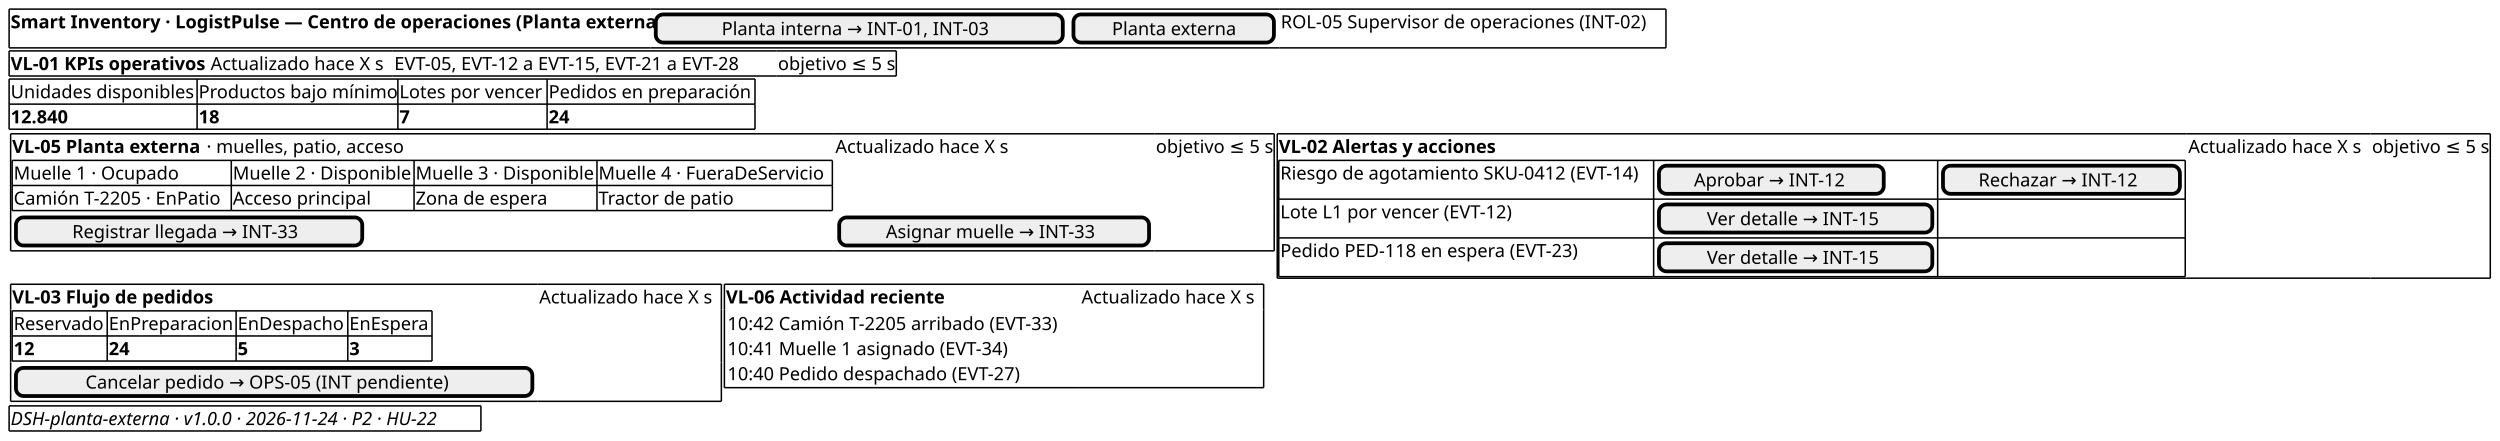
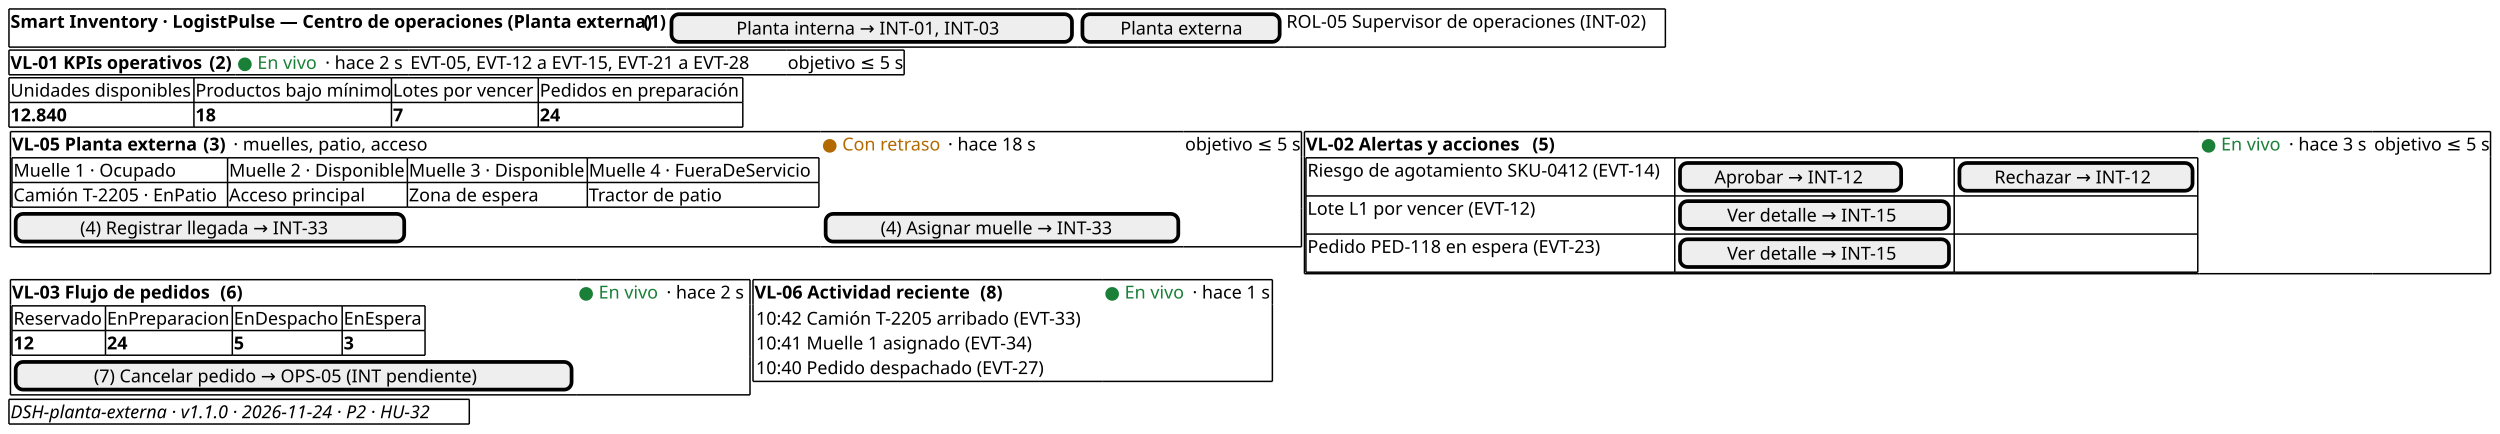
- <svg xmlns="http://www.w3.org/2000/svg" contentStyleType="text/css" height="290px" preserveAspectRatio="none" style="width:1646px;height:290px;background:#FFFFFF;" version="1.1" viewBox="0 0 1646 290" width="1646px" zoomAndPan="magnify">
+ <svg xmlns="http://www.w3.org/2000/svg" contentStyleType="text/css" height="290px" preserveAspectRatio="none" style="width:1673px;height:290px;background:#FFFFFF;" version="1.1" viewBox="0 0 1673 290" width="1673px" zoomAndPan="magnify">
  <defs />
  <g>
    <text fill="#000000" font-family="sans-serif" font-size="12" font-weight="bold" lengthAdjust="spacing" textLength="420.258" x="7" y="18.625">Smart Inventory · LogistPulse — Centro de operaciones (Planta externa)</text>
-     <rect fill="#EEEEEE" height="18.52" rx="5" ry="5" style="stroke:#000000;stroke-width:2.5;" width="268" x="431.758" y="9.5" />
-     <text fill="#000000" font-family="sans-serif" font-size="12" lengthAdjust="spacing" textLength="181.225" x="475.146" y="23.125">Planta interna → INT-01, INT-03</text>
-     <rect fill="#EEEEEE" height="18.52" rx="5" ry="5" style="stroke:#000000;stroke-width:2.5;" width="132" x="706.758" y="9.5" />
-     <text fill="#000000" font-family="sans-serif" font-size="12" lengthAdjust="spacing" textLength="81.252" x="732.132" y="23.125">Planta externa</text>
-     <text fill="#000000" font-family="sans-serif" font-size="12" lengthAdjust="spacing" textLength="252.609" x="843.258" y="18.625">ROL-05 Supervisor de operaciones (INT-02)</text>
-     <line style="stroke:#000000;stroke-width:1.0;" x1="6" x2="428.258" y1="6" y2="6" />
-     <line style="stroke:#000000;stroke-width:1.0;" x1="428.258" x2="703.258" y1="31.52" y2="31.52" />
-     <line style="stroke:#000000;stroke-width:1.0;" x1="428.258" x2="703.258" y1="6" y2="6" />
-     <line style="stroke:#000000;stroke-width:1.0;" x1="703.258" x2="842.258" y1="31.52" y2="31.52" />
-     <line style="stroke:#000000;stroke-width:1.0;" x1="703.258" x2="842.258" y1="6" y2="6" />
-     <line style="stroke:#000000;stroke-width:1.0;" x1="842.258" x2="1096.867" y1="31.52" y2="31.52" />
-     <line style="stroke:#000000;stroke-width:1.0;" x1="842.258" x2="1096.867" y1="6" y2="6" />
-     <line style="stroke:#000000;stroke-width:1.0;" x1="6" x2="428.258" y1="31.52" y2="31.52" />
+     <text fill="#000000" font-family="sans-serif" font-size="12" lengthAdjust="spacing" textLength="3.375" x="427.258" y="18.625"> </text>
+     <text fill="#000000" font-family="sans-serif" font-size="12" font-weight="bold" lengthAdjust="spacing" textLength="14.221" x="430.633" y="18.625">(1)</text>
+     <rect fill="#EEEEEE" height="18.52" rx="5" ry="5" style="stroke:#000000;stroke-width:2.5;" width="268" x="449.353" y="9.5" />
+     <text fill="#000000" font-family="sans-serif" font-size="12" lengthAdjust="spacing" textLength="181.225" x="492.741" y="23.125">Planta interna → INT-01, INT-03</text>
+     <rect fill="#EEEEEE" height="18.52" rx="5" ry="5" style="stroke:#000000;stroke-width:2.5;" width="132" x="724.354" y="9.5" />
+     <text fill="#000000" font-family="sans-serif" font-size="12" lengthAdjust="spacing" textLength="81.252" x="749.727" y="23.125">Planta externa</text>
+     <text fill="#000000" font-family="sans-serif" font-size="12" lengthAdjust="spacing" textLength="252.609" x="860.854" y="18.625">ROL-05 Supervisor de operaciones (INT-02)</text>
+     <line style="stroke:#000000;stroke-width:1.0;" x1="6" x2="445.853" y1="6" y2="6" />
+     <line style="stroke:#000000;stroke-width:1.0;" x1="445.853" x2="720.854" y1="31.52" y2="31.52" />
+     <line style="stroke:#000000;stroke-width:1.0;" x1="445.853" x2="720.854" y1="6" y2="6" />
+     <line style="stroke:#000000;stroke-width:1.0;" x1="720.854" x2="859.854" y1="31.52" y2="31.52" />
+     <line style="stroke:#000000;stroke-width:1.0;" x1="720.854" x2="859.854" y1="6" y2="6" />
+     <line style="stroke:#000000;stroke-width:1.0;" x1="859.854" x2="1114.463" y1="31.52" y2="31.52" />
+     <line style="stroke:#000000;stroke-width:1.0;" x1="859.854" x2="1114.463" y1="6" y2="6" />
+     <line style="stroke:#000000;stroke-width:1.0;" x1="6" x2="445.853" y1="31.52" y2="31.52" />
    <line style="stroke:#000000;stroke-width:1.0;" x1="6" x2="6" y1="6" y2="31.52" />
-     <line style="stroke:#000000;stroke-width:1.0;" x1="1096.867" x2="1096.867" y1="6" y2="31.52" />
+     <line style="stroke:#000000;stroke-width:1.0;" x1="1114.463" x2="1114.463" y1="6" y2="31.52" />
    <text fill="#000000" font-family="sans-serif" font-size="12" font-weight="bold" lengthAdjust="spacing" textLength="129.65" x="7" y="46.145">VL-01 KPIs operativos</text>
-     <text fill="#000000" font-family="sans-serif" font-size="12" lengthAdjust="spacing" textLength="118.945" x="138.65" y="46.145">Actualizado hace X s</text>
-     <text fill="#000000" font-family="sans-serif" font-size="12" lengthAdjust="spacing" textLength="250.611" x="259.596" y="46.145">EVT-05, EVT-12 a EVT-15, EVT-21 a EVT-28</text>
-     <text fill="#000000" font-family="sans-serif" font-size="12" lengthAdjust="spacing" textLength="76.91" x="512.207" y="46.145">objetivo ≤ 5 s</text>
-     <line style="stroke:#000000;stroke-width:1.0;" x1="6" x2="137.65" y1="33.52" y2="33.52" />
-     <line style="stroke:#000000;stroke-width:1.0;" x1="137.65" x2="258.596" y1="50.039" y2="50.039" />
-     <line style="stroke:#000000;stroke-width:1.0;" x1="137.65" x2="258.596" y1="33.52" y2="33.52" />
-     <line style="stroke:#000000;stroke-width:1.0;" x1="258.596" x2="511.207" y1="50.039" y2="50.039" />
-     <line style="stroke:#000000;stroke-width:1.0;" x1="258.596" x2="511.207" y1="33.52" y2="33.52" />
-     <line style="stroke:#000000;stroke-width:1.0;" x1="511.207" x2="590.117" y1="50.039" y2="50.039" />
-     <line style="stroke:#000000;stroke-width:1.0;" x1="511.207" x2="590.117" y1="33.52" y2="33.52" />
-     <line style="stroke:#000000;stroke-width:1.0;" x1="6" x2="137.65" y1="50.039" y2="50.039" />
+     <text fill="#000000" font-family="sans-serif" font-size="12" lengthAdjust="spacing" textLength="3.375" x="136.65" y="46.145"> </text>
+     <text fill="#000000" font-family="sans-serif" font-size="12" font-weight="bold" lengthAdjust="spacing" textLength="16.605" x="140.025" y="46.145">(2)</text>
+     <text fill="#1A7F37" font-family="sans-serif" font-size="12" lengthAdjust="spacing" textLength="55.611" x="158.631" y="46.145">● En vivo</text>
+     <text fill="#000000" font-family="sans-serif" font-size="12" lengthAdjust="spacing" textLength="54.92" x="217.617" y="46.145">· hace 2 s</text>
+     <text fill="#000000" font-family="sans-serif" font-size="12" lengthAdjust="spacing" textLength="250.611" x="274.537" y="46.145">EVT-05, EVT-12 a EVT-15, EVT-21 a EVT-28</text>
+     <text fill="#000000" font-family="sans-serif" font-size="12" lengthAdjust="spacing" textLength="76.91" x="527.148" y="46.145">objetivo ≤ 5 s</text>
+     <line style="stroke:#000000;stroke-width:1.0;" x1="6" x2="157.631" y1="33.52" y2="33.52" />
+     <line style="stroke:#000000;stroke-width:1.0;" x1="157.631" x2="273.537" y1="50.039" y2="50.039" />
+     <line style="stroke:#000000;stroke-width:1.0;" x1="157.631" x2="273.537" y1="33.52" y2="33.52" />
+     <line style="stroke:#000000;stroke-width:1.0;" x1="273.537" x2="526.148" y1="50.039" y2="50.039" />
+     <line style="stroke:#000000;stroke-width:1.0;" x1="273.537" x2="526.148" y1="33.52" y2="33.52" />
+     <line style="stroke:#000000;stroke-width:1.0;" x1="526.148" x2="605.059" y1="50.039" y2="50.039" />
+     <line style="stroke:#000000;stroke-width:1.0;" x1="526.148" x2="605.059" y1="33.52" y2="33.52" />
+     <line style="stroke:#000000;stroke-width:1.0;" x1="6" x2="157.631" y1="50.039" y2="50.039" />
    <line style="stroke:#000000;stroke-width:1.0;" x1="6" x2="6" y1="33.52" y2="50.039" />
-     <line style="stroke:#000000;stroke-width:1.0;" x1="590.117" x2="590.117" y1="33.52" y2="50.039" />
+     <line style="stroke:#000000;stroke-width:1.0;" x1="605.059" x2="605.059" y1="33.52" y2="50.039" />
    <text fill="#000000" font-family="sans-serif" font-size="12" lengthAdjust="spacing" textLength="121.775" x="7" y="64.664">Unidades disponibles</text>
    <text fill="#000000" font-family="sans-serif" font-size="12" lengthAdjust="spacing" textLength="130.19" x="130.775" y="64.664">Productos bajo mínimo</text>
    <text fill="#000000" font-family="sans-serif" font-size="12" lengthAdjust="spacing" textLength="96.246" x="262.965" y="64.664">Lotes por vencer</text>
    <text fill="#000000" font-family="sans-serif" font-size="12" lengthAdjust="spacing" textLength="134.877" x="361.211" y="64.664">Pedidos en preparación</text>
    <text fill="#000000" font-family="sans-serif" font-size="12" font-weight="bold" lengthAdjust="spacing" textLength="40.758" x="7" y="81.184">12.840</text>
    <text fill="#000000" font-family="sans-serif" font-size="12" font-weight="bold" lengthAdjust="spacing" textLength="12.984" x="130.775" y="81.184">18</text>
    <text fill="#000000" font-family="sans-serif" font-size="12" font-weight="bold" lengthAdjust="spacing" textLength="6.979" x="262.965" y="81.184">7</text>
    <text fill="#000000" font-family="sans-serif" font-size="12" font-weight="bold" lengthAdjust="spacing" textLength="15.674" x="361.211" y="81.184">24</text>
    <line style="stroke:#000000;stroke-width:1.0;" x1="6" x2="129.775" y1="52.039" y2="52.039" />
    <line style="stroke:#000000;stroke-width:1.0;" x1="261.965" x2="360.211" y1="85.078" y2="85.078" />
    <line style="stroke:#000000;stroke-width:1.0;" x1="129.775" x2="261.965" y1="68.559" y2="68.559" />
    <line style="stroke:#000000;stroke-width:1.0;" x1="129.775" x2="261.965" y1="52.039" y2="52.039" />
    <line style="stroke:#000000;stroke-width:1.0;" x1="360.211" x2="497.088" y1="85.078" y2="85.078" />
    <line style="stroke:#000000;stroke-width:1.0;" x1="261.965" x2="360.211" y1="68.559" y2="68.559" />
    <line style="stroke:#000000;stroke-width:1.0;" x1="261.965" x2="360.211" y1="52.039" y2="52.039" />
    <line style="stroke:#000000;stroke-width:1.0;" x1="360.211" x2="497.088" y1="68.559" y2="68.559" />
    <line style="stroke:#000000;stroke-width:1.0;" x1="360.211" x2="497.088" y1="52.039" y2="52.039" />
    <line style="stroke:#000000;stroke-width:1.0;" x1="6" x2="129.775" y1="85.078" y2="85.078" />
    <line style="stroke:#000000;stroke-width:1.0;" x1="129.775" x2="261.965" y1="85.078" y2="85.078" />
    <line style="stroke:#000000;stroke-width:1.0;" x1="6" x2="129.775" y1="68.559" y2="68.559" />
    <line style="stroke:#000000;stroke-width:1.0;" x1="6" x2="6" y1="52.039" y2="68.559" />
    <line style="stroke:#000000;stroke-width:1.0;" x1="129.775" x2="129.775" y1="68.559" y2="85.078" />
    <line style="stroke:#000000;stroke-width:1.0;" x1="129.775" x2="129.775" y1="52.039" y2="68.559" />
    <line style="stroke:#000000;stroke-width:1.0;" x1="261.965" x2="261.965" y1="68.559" y2="85.078" />
    <line style="stroke:#000000;stroke-width:1.0;" x1="261.965" x2="261.965" y1="52.039" y2="68.559" />
    <line style="stroke:#000000;stroke-width:1.0;" x1="360.211" x2="360.211" y1="68.559" y2="85.078" />
    <line style="stroke:#000000;stroke-width:1.0;" x1="497.088" x2="497.088" y1="68.559" y2="85.078" />
    <line style="stroke:#000000;stroke-width:1.0;" x1="360.211" x2="360.211" y1="52.039" y2="68.559" />
    <line style="stroke:#000000;stroke-width:1.0;" x1="497.088" x2="497.088" y1="52.039" y2="68.559" />
    <line style="stroke:#000000;stroke-width:1.0;" x1="6" x2="6" y1="68.559" y2="85.078" />
    <text fill="#000000" font-family="sans-serif" font-size="12" font-weight="bold" lengthAdjust="spacing" textLength="124.606" x="8" y="100.703">VL-05 Planta externa</text>
-     <text fill="#000000" font-family="sans-serif" font-size="12" lengthAdjust="spacing" textLength="133.33" x="135.981" y="100.703">· muelles, patio, acceso</text>
-     <text fill="#000000" font-family="sans-serif" font-size="12" lengthAdjust="spacing" textLength="118.945" x="550.025" y="100.703">Actualizado hace X s</text>
-     <text fill="#000000" font-family="sans-serif" font-size="12" lengthAdjust="spacing" textLength="76.91" x="761.025" y="100.703">objetivo ≤ 5 s</text>
+     <text fill="#000000" font-family="sans-serif" font-size="12" lengthAdjust="spacing" textLength="3.375" x="132.606" y="100.703"> </text>
+     <text fill="#000000" font-family="sans-serif" font-size="12" font-weight="bold" lengthAdjust="spacing" textLength="16.793" x="135.981" y="100.703">(3)</text>
+     <text fill="#000000" font-family="sans-serif" font-size="12" lengthAdjust="spacing" textLength="133.33" x="156.148" y="100.703">· muelles, patio, acceso</text>
+     <text fill="#B26A00" font-family="sans-serif" font-size="12" lengthAdjust="spacing" textLength="80.994" x="550.025" y="100.703">● Con retraso</text>
+     <text fill="#000000" font-family="sans-serif" font-size="12" lengthAdjust="spacing" textLength="59.906" x="634.394" y="100.703">· hace 18 s</text>
+     <text fill="#000000" font-family="sans-serif" font-size="12" lengthAdjust="spacing" textLength="76.91" x="793.025" y="100.703">objetivo ≤ 5 s</text>
    <text fill="#000000" font-family="sans-serif" font-size="12" lengthAdjust="spacing" textLength="107.959" x="9" y="118.223">Muelle 1 · Ocupado</text>
    <text fill="#000000" font-family="sans-serif" font-size="12" lengthAdjust="spacing" textLength="118.33" x="153.289" y="118.223">Muelle 2 · Disponible</text>
    <text fill="#000000" font-family="sans-serif" font-size="12" lengthAdjust="spacing" textLength="118.424" x="273.619" y="118.223">Muelle 3 · Disponible</text>
    <text fill="#000000" font-family="sans-serif" font-size="12" lengthAdjust="spacing" textLength="152.982" x="394.043" y="118.223">Muelle 4 · FueraDeServicio</text>
    <text fill="#000000" font-family="sans-serif" font-size="12" lengthAdjust="spacing" textLength="142.289" x="9" y="134.742">Camión T-2205 · EnPatio</text>
    <text fill="#000000" font-family="sans-serif" font-size="12" lengthAdjust="spacing" textLength="94.506" x="153.289" y="134.742">Acceso principal</text>
    <text fill="#000000" font-family="sans-serif" font-size="12" lengthAdjust="spacing" textLength="88.594" x="273.619" y="134.742">Zona de espera</text>
    <text fill="#000000" font-family="sans-serif" font-size="12" lengthAdjust="spacing" textLength="90.703" x="394.043" y="134.742">Tractor de patio</text>
    <line style="stroke:#000000;stroke-width:1.0;" x1="8" x2="152.289" y1="105.598" y2="105.598" />
    <line style="stroke:#000000;stroke-width:1.0;" x1="272.619" x2="393.043" y1="138.637" y2="138.637" />
    <line style="stroke:#000000;stroke-width:1.0;" x1="152.289" x2="272.619" y1="122.117" y2="122.117" />
    <line style="stroke:#000000;stroke-width:1.0;" x1="152.289" x2="272.619" y1="105.598" y2="105.598" />
    <line style="stroke:#000000;stroke-width:1.0;" x1="393.043" x2="548.025" y1="138.637" y2="138.637" />
    <line style="stroke:#000000;stroke-width:1.0;" x1="272.619" x2="393.043" y1="122.117" y2="122.117" />
    <line style="stroke:#000000;stroke-width:1.0;" x1="272.619" x2="393.043" y1="105.598" y2="105.598" />
    <line style="stroke:#000000;stroke-width:1.0;" x1="393.043" x2="548.025" y1="122.117" y2="122.117" />
    <line style="stroke:#000000;stroke-width:1.0;" x1="393.043" x2="548.025" y1="105.598" y2="105.598" />
    <line style="stroke:#000000;stroke-width:1.0;" x1="8" x2="152.289" y1="138.637" y2="138.637" />
    <line style="stroke:#000000;stroke-width:1.0;" x1="152.289" x2="272.619" y1="138.637" y2="138.637" />
    <line style="stroke:#000000;stroke-width:1.0;" x1="8" x2="152.289" y1="122.117" y2="122.117" />
    <line style="stroke:#000000;stroke-width:1.0;" x1="8" x2="8" y1="105.598" y2="122.117" />
    <line style="stroke:#000000;stroke-width:1.0;" x1="152.289" x2="152.289" y1="122.117" y2="138.637" />
    <line style="stroke:#000000;stroke-width:1.0;" x1="152.289" x2="152.289" y1="105.598" y2="122.117" />
    <line style="stroke:#000000;stroke-width:1.0;" x1="272.619" x2="272.619" y1="122.117" y2="138.637" />
    <line style="stroke:#000000;stroke-width:1.0;" x1="272.619" x2="272.619" y1="105.598" y2="122.117" />
    <line style="stroke:#000000;stroke-width:1.0;" x1="393.043" x2="393.043" y1="122.117" y2="138.637" />
    <line style="stroke:#000000;stroke-width:1.0;" x1="548.025" x2="548.025" y1="122.117" y2="138.637" />
    <line style="stroke:#000000;stroke-width:1.0;" x1="393.043" x2="393.043" y1="105.598" y2="122.117" />
    <line style="stroke:#000000;stroke-width:1.0;" x1="548.025" x2="548.025" y1="105.598" y2="122.117" />
    <line style="stroke:#000000;stroke-width:1.0;" x1="8" x2="8" y1="122.117" y2="138.637" />
-     <rect fill="#EEEEEE" height="18.52" rx="5" ry="5" style="stroke:#000000;stroke-width:2.5;" width="228" x="10.5" y="143.137" />
-     <text fill="#000000" font-family="sans-serif" font-size="12" lengthAdjust="spacing" textLength="153.938" x="47.531" y="156.762">Registrar llegada → INT-33</text>
-     <rect fill="#EEEEEE" height="18.52" rx="5" ry="5" style="stroke:#000000;stroke-width:2.5;" width="204" x="552.525" y="143.137" />
-     <text fill="#000000" font-family="sans-serif" font-size="12" lengthAdjust="spacing" textLength="142.565" x="583.243" y="156.762">Asignar muelle → INT-33</text>
+     <rect fill="#EEEEEE" height="18.52" rx="5" ry="5" style="stroke:#000000;stroke-width:2.5;" width="260" x="10.5" y="143.137" />
+     <text fill="#000000" font-family="sans-serif" font-size="12" lengthAdjust="spacing" textLength="173.818" x="53.591" y="156.762">(4) Registrar llegada → INT-33</text>
+     <rect fill="#EEEEEE" height="18.52" rx="5" ry="5" style="stroke:#000000;stroke-width:2.5;" width="236" x="552.525" y="143.137" />
+     <text fill="#000000" font-family="sans-serif" font-size="12" lengthAdjust="spacing" textLength="162.445" x="589.303" y="156.762">(4) Asignar muelle → INT-33</text>
    <line style="stroke:#000000;stroke-width:1.0;" x1="7" x2="549.025" y1="88.078" y2="88.078" />
-     <line style="stroke:#000000;stroke-width:1.0;" x1="549.025" x2="760.025" y1="88.078" y2="88.078" />
-     <line style="stroke:#000000;stroke-width:1.0;" x1="760.025" x2="838.936" y1="88.078" y2="88.078" />
+     <line style="stroke:#000000;stroke-width:1.0;" x1="549.025" x2="792.025" y1="88.078" y2="88.078" />
+     <line style="stroke:#000000;stroke-width:1.0;" x1="792.025" x2="870.936" y1="88.078" y2="88.078" />
    <line style="stroke:#000000;stroke-width:1.0;" x1="7" x2="549.025" y1="165.156" y2="165.156" />
-     <line style="stroke:#000000;stroke-width:1.0;" x1="549.025" x2="760.025" y1="165.156" y2="165.156" />
-     <line style="stroke:#000000;stroke-width:1.0;" x1="760.025" x2="838.936" y1="165.156" y2="165.156" />
+     <line style="stroke:#000000;stroke-width:1.0;" x1="549.025" x2="792.025" y1="165.156" y2="165.156" />
+     <line style="stroke:#000000;stroke-width:1.0;" x1="792.025" x2="870.936" y1="165.156" y2="165.156" />
    <line style="stroke:#000000;stroke-width:1.0;" x1="7" x2="7" y1="88.078" y2="104.598" />
-     <line style="stroke:#000000;stroke-width:1.0;" x1="838.936" x2="838.936" y1="139.637" y2="165.156" />
-     <line style="stroke:#000000;stroke-width:1.0;" x1="838.936" x2="838.936" y1="104.598" y2="139.637" />
-     <line style="stroke:#000000;stroke-width:1.0;" x1="838.936" x2="838.936" y1="88.078" y2="104.598" />
+     <line style="stroke:#000000;stroke-width:1.0;" x1="870.936" x2="870.936" y1="139.637" y2="165.156" />
+     <line style="stroke:#000000;stroke-width:1.0;" x1="870.936" x2="870.936" y1="104.598" y2="139.637" />
+     <line style="stroke:#000000;stroke-width:1.0;" x1="870.936" x2="870.936" y1="88.078" y2="104.598" />
    <line style="stroke:#000000;stroke-width:1.0;" x1="7" x2="7" y1="139.637" y2="165.156" />
    <line style="stroke:#000000;stroke-width:1.0;" x1="7" x2="7" y1="104.598" y2="139.637" />
-     <text fill="#000000" font-family="sans-serif" font-size="12" font-weight="bold" lengthAdjust="spacing" textLength="148.125" x="841.936" y="100.703">VL-02 Alertas y acciones</text>
-     <text fill="#000000" font-family="sans-serif" font-size="12" lengthAdjust="spacing" textLength="118.945" x="1440.752" y="100.703">Actualizado hace X s</text>
-     <text fill="#000000" font-family="sans-serif" font-size="12" lengthAdjust="spacing" textLength="76.91" x="1561.697" y="100.703">objetivo ≤ 5 s</text>
-     <text fill="#000000" font-family="sans-serif" font-size="12" lengthAdjust="spacing" textLength="244.816" x="842.936" y="118.223">Riesgo de agotamiento SKU-0412 (EVT-14)</text>
-     <rect fill="#EEEEEE" height="18.52" rx="5" ry="5" style="stroke:#000000;stroke-width:2.5;" width="148" x="1092.252" y="109.098" />
-     <text fill="#000000" font-family="sans-serif" font-size="12" lengthAdjust="spacing" textLength="101.871" x="1115.316" y="122.723">Aprobar → INT-12</text>
-     <rect fill="#EEEEEE" height="18.52" rx="5" ry="5" style="stroke:#000000;stroke-width:2.5;" width="156" x="1279.252" y="109.098" />
-     <text fill="#000000" font-family="sans-serif" font-size="12" lengthAdjust="spacing" textLength="109.219" x="1302.643" y="122.723">Rechazar → INT-12</text>
-     <text fill="#000000" font-family="sans-serif" font-size="12" lengthAdjust="spacing" textLength="158.039" x="842.936" y="143.742">Lote L1 por vencer (EVT-12)</text>
-     <rect fill="#EEEEEE" height="18.52" rx="5" ry="5" style="stroke:#000000;stroke-width:2.5;" width="180" x="1092.252" y="134.617" />
-     <text fill="#000000" font-family="sans-serif" font-size="12" lengthAdjust="spacing" textLength="116.889" x="1123.808" y="148.242">Ver detalle → INT-15</text>
-     <text fill="#000000" font-family="sans-serif" font-size="12" lengthAdjust="spacing" textLength="204.457" x="842.936" y="169.262">Pedido PED-118 en espera (EVT-23)</text>
-     <rect fill="#EEEEEE" height="18.52" rx="5" ry="5" style="stroke:#000000;stroke-width:2.5;" width="180" x="1092.252" y="160.137" />
-     <text fill="#000000" font-family="sans-serif" font-size="12" lengthAdjust="spacing" textLength="116.889" x="1123.808" y="173.762">Ver detalle → INT-15</text>
-     <line style="stroke:#000000;stroke-width:1.0;" x1="841.936" x2="1088.752" y1="105.598" y2="105.598" />
-     <line style="stroke:#000000;stroke-width:1.0;" x1="1088.752" x2="1275.752" y1="131.117" y2="131.117" />
-     <line style="stroke:#000000;stroke-width:1.0;" x1="1275.752" x2="1438.752" y1="156.637" y2="156.637" />
-     <line style="stroke:#000000;stroke-width:1.0;" x1="1088.752" x2="1275.752" y1="105.598" y2="105.598" />
-     <line style="stroke:#000000;stroke-width:1.0;" x1="1275.752" x2="1438.752" y1="131.117" y2="131.117" />
-     <line style="stroke:#000000;stroke-width:1.0;" x1="1275.752" x2="1438.752" y1="105.598" y2="105.598" />
-     <line style="stroke:#000000;stroke-width:1.0;" x1="841.936" x2="1088.752" y1="182.156" y2="182.156" />
-     <line style="stroke:#000000;stroke-width:1.0;" x1="1088.752" x2="1275.752" y1="182.156" y2="182.156" />
-     <line style="stroke:#000000;stroke-width:1.0;" x1="841.936" x2="1088.752" y1="156.637" y2="156.637" />
-     <line style="stroke:#000000;stroke-width:1.0;" x1="1275.752" x2="1438.752" y1="182.156" y2="182.156" />
-     <line style="stroke:#000000;stroke-width:1.0;" x1="841.936" x2="1088.752" y1="131.117" y2="131.117" />
-     <line style="stroke:#000000;stroke-width:1.0;" x1="1088.752" x2="1275.752" y1="156.637" y2="156.637" />
-     <line style="stroke:#000000;stroke-width:1.0;" x1="841.936" x2="841.936" y1="105.598" y2="131.117" />
-     <line style="stroke:#000000;stroke-width:1.0;" x1="1088.752" x2="1088.752" y1="131.117" y2="156.637" />
-     <line style="stroke:#000000;stroke-width:1.0;" x1="1275.752" x2="1275.752" y1="156.637" y2="182.156" />
-     <line style="stroke:#000000;stroke-width:1.0;" x1="1438.752" x2="1438.752" y1="156.637" y2="182.156" />
-     <line style="stroke:#000000;stroke-width:1.0;" x1="1088.752" x2="1088.752" y1="105.598" y2="131.117" />
-     <line style="stroke:#000000;stroke-width:1.0;" x1="1275.752" x2="1275.752" y1="131.117" y2="156.637" />
-     <line style="stroke:#000000;stroke-width:1.0;" x1="1438.752" x2="1438.752" y1="131.117" y2="156.637" />
-     <line style="stroke:#000000;stroke-width:1.0;" x1="1275.752" x2="1275.752" y1="105.598" y2="131.117" />
-     <line style="stroke:#000000;stroke-width:1.0;" x1="1438.752" x2="1438.752" y1="105.598" y2="131.117" />
-     <line style="stroke:#000000;stroke-width:1.0;" x1="841.936" x2="841.936" y1="156.637" y2="182.156" />
-     <line style="stroke:#000000;stroke-width:1.0;" x1="841.936" x2="841.936" y1="131.117" y2="156.637" />
-     <line style="stroke:#000000;stroke-width:1.0;" x1="1088.752" x2="1088.752" y1="156.637" y2="182.156" />
-     <line style="stroke:#000000;stroke-width:1.0;" x1="840.936" x2="1439.752" y1="88.078" y2="88.078" />
-     <line style="stroke:#000000;stroke-width:1.0;" x1="1560.697" x2="1639.607" y1="183.156" y2="183.156" />
-     <line style="stroke:#000000;stroke-width:1.0;" x1="1439.752" x2="1560.697" y1="88.078" y2="88.078" />
-     <line style="stroke:#000000;stroke-width:1.0;" x1="1560.697" x2="1639.607" y1="88.078" y2="88.078" />
-     <line style="stroke:#000000;stroke-width:1.0;" x1="840.936" x2="1439.752" y1="183.156" y2="183.156" />
-     <line style="stroke:#000000;stroke-width:1.0;" x1="1439.752" x2="1560.697" y1="183.156" y2="183.156" />
-     <line style="stroke:#000000;stroke-width:1.0;" x1="840.936" x2="840.936" y1="88.078" y2="104.598" />
-     <line style="stroke:#000000;stroke-width:1.0;" x1="1639.607" x2="1639.607" y1="104.598" y2="183.156" />
-     <line style="stroke:#000000;stroke-width:1.0;" x1="1639.607" x2="1639.607" y1="88.078" y2="104.598" />
-     <line style="stroke:#000000;stroke-width:1.0;" x1="840.936" x2="840.936" y1="104.598" y2="183.156" />
+     <text fill="#000000" font-family="sans-serif" font-size="12" font-weight="bold" lengthAdjust="spacing" textLength="148.125" x="873.936" y="100.703">VL-02 Alertas y acciones</text>
+     <text fill="#000000" font-family="sans-serif" font-size="12" lengthAdjust="spacing" textLength="3.375" x="1022.061" y="100.703"> </text>
+     <text fill="#000000" font-family="sans-serif" font-size="12" font-weight="bold" lengthAdjust="spacing" textLength="16.717" x="1025.436" y="100.703">(5)</text>
+     <text fill="#1A7F37" font-family="sans-serif" font-size="12" lengthAdjust="spacing" textLength="55.611" x="1472.752" y="100.703">● En vivo</text>
+     <text fill="#000000" font-family="sans-serif" font-size="12" lengthAdjust="spacing" textLength="55.014" x="1531.738" y="100.703">· hace 3 s</text>
+     <text fill="#000000" font-family="sans-serif" font-size="12" lengthAdjust="spacing" textLength="76.91" x="1588.752" y="100.703">objetivo ≤ 5 s</text>
+     <text fill="#000000" font-family="sans-serif" font-size="12" lengthAdjust="spacing" textLength="244.816" x="874.936" y="118.223">Riesgo de agotamiento SKU-0412 (EVT-14)</text>
+     <rect fill="#EEEEEE" height="18.52" rx="5" ry="5" style="stroke:#000000;stroke-width:2.5;" width="148" x="1124.252" y="109.098" />
+     <text fill="#000000" font-family="sans-serif" font-size="12" lengthAdjust="spacing" textLength="101.871" x="1147.316" y="122.723">Aprobar → INT-12</text>
+     <rect fill="#EEEEEE" height="18.52" rx="5" ry="5" style="stroke:#000000;stroke-width:2.5;" width="156" x="1311.252" y="109.098" />
+     <text fill="#000000" font-family="sans-serif" font-size="12" lengthAdjust="spacing" textLength="109.219" x="1334.643" y="122.723">Rechazar → INT-12</text>
+     <text fill="#000000" font-family="sans-serif" font-size="12" lengthAdjust="spacing" textLength="158.039" x="874.936" y="143.742">Lote L1 por vencer (EVT-12)</text>
+     <rect fill="#EEEEEE" height="18.52" rx="5" ry="5" style="stroke:#000000;stroke-width:2.5;" width="180" x="1124.252" y="134.617" />
+     <text fill="#000000" font-family="sans-serif" font-size="12" lengthAdjust="spacing" textLength="116.889" x="1155.808" y="148.242">Ver detalle → INT-15</text>
+     <text fill="#000000" font-family="sans-serif" font-size="12" lengthAdjust="spacing" textLength="204.457" x="874.936" y="169.262">Pedido PED-118 en espera (EVT-23)</text>
+     <rect fill="#EEEEEE" height="18.52" rx="5" ry="5" style="stroke:#000000;stroke-width:2.5;" width="180" x="1124.252" y="160.137" />
+     <text fill="#000000" font-family="sans-serif" font-size="12" lengthAdjust="spacing" textLength="116.889" x="1155.808" y="173.762">Ver detalle → INT-15</text>
+     <line style="stroke:#000000;stroke-width:1.0;" x1="873.936" x2="1120.752" y1="105.598" y2="105.598" />
+     <line style="stroke:#000000;stroke-width:1.0;" x1="1120.752" x2="1307.752" y1="131.117" y2="131.117" />
+     <line style="stroke:#000000;stroke-width:1.0;" x1="1307.752" x2="1470.752" y1="156.637" y2="156.637" />
+     <line style="stroke:#000000;stroke-width:1.0;" x1="1120.752" x2="1307.752" y1="105.598" y2="105.598" />
+     <line style="stroke:#000000;stroke-width:1.0;" x1="1307.752" x2="1470.752" y1="131.117" y2="131.117" />
+     <line style="stroke:#000000;stroke-width:1.0;" x1="1307.752" x2="1470.752" y1="105.598" y2="105.598" />
+     <line style="stroke:#000000;stroke-width:1.0;" x1="873.936" x2="1120.752" y1="182.156" y2="182.156" />
+     <line style="stroke:#000000;stroke-width:1.0;" x1="1120.752" x2="1307.752" y1="182.156" y2="182.156" />
+     <line style="stroke:#000000;stroke-width:1.0;" x1="873.936" x2="1120.752" y1="156.637" y2="156.637" />
+     <line style="stroke:#000000;stroke-width:1.0;" x1="1307.752" x2="1470.752" y1="182.156" y2="182.156" />
+     <line style="stroke:#000000;stroke-width:1.0;" x1="873.936" x2="1120.752" y1="131.117" y2="131.117" />
+     <line style="stroke:#000000;stroke-width:1.0;" x1="1120.752" x2="1307.752" y1="156.637" y2="156.637" />
+     <line style="stroke:#000000;stroke-width:1.0;" x1="873.936" x2="873.936" y1="105.598" y2="131.117" />
+     <line style="stroke:#000000;stroke-width:1.0;" x1="1120.752" x2="1120.752" y1="131.117" y2="156.637" />
+     <line style="stroke:#000000;stroke-width:1.0;" x1="1307.752" x2="1307.752" y1="156.637" y2="182.156" />
+     <line style="stroke:#000000;stroke-width:1.0;" x1="1470.752" x2="1470.752" y1="156.637" y2="182.156" />
+     <line style="stroke:#000000;stroke-width:1.0;" x1="1120.752" x2="1120.752" y1="105.598" y2="131.117" />
+     <line style="stroke:#000000;stroke-width:1.0;" x1="1307.752" x2="1307.752" y1="131.117" y2="156.637" />
+     <line style="stroke:#000000;stroke-width:1.0;" x1="1470.752" x2="1470.752" y1="131.117" y2="156.637" />
+     <line style="stroke:#000000;stroke-width:1.0;" x1="1307.752" x2="1307.752" y1="105.598" y2="131.117" />
+     <line style="stroke:#000000;stroke-width:1.0;" x1="1470.752" x2="1470.752" y1="105.598" y2="131.117" />
+     <line style="stroke:#000000;stroke-width:1.0;" x1="873.936" x2="873.936" y1="156.637" y2="182.156" />
+     <line style="stroke:#000000;stroke-width:1.0;" x1="873.936" x2="873.936" y1="131.117" y2="156.637" />
+     <line style="stroke:#000000;stroke-width:1.0;" x1="1120.752" x2="1120.752" y1="156.637" y2="182.156" />
+     <line style="stroke:#000000;stroke-width:1.0;" x1="872.936" x2="1471.752" y1="88.078" y2="88.078" />
+     <line style="stroke:#000000;stroke-width:1.0;" x1="1587.752" x2="1666.662" y1="183.156" y2="183.156" />
+     <line style="stroke:#000000;stroke-width:1.0;" x1="1471.752" x2="1587.752" y1="88.078" y2="88.078" />
+     <line style="stroke:#000000;stroke-width:1.0;" x1="1587.752" x2="1666.662" y1="88.078" y2="88.078" />
+     <line style="stroke:#000000;stroke-width:1.0;" x1="872.936" x2="1471.752" y1="183.156" y2="183.156" />
+     <line style="stroke:#000000;stroke-width:1.0;" x1="1471.752" x2="1587.752" y1="183.156" y2="183.156" />
+     <line style="stroke:#000000;stroke-width:1.0;" x1="872.936" x2="872.936" y1="88.078" y2="104.598" />
+     <line style="stroke:#000000;stroke-width:1.0;" x1="1666.662" x2="1666.662" y1="104.598" y2="183.156" />
+     <line style="stroke:#000000;stroke-width:1.0;" x1="1666.662" x2="1666.662" y1="88.078" y2="104.598" />
+     <line style="stroke:#000000;stroke-width:1.0;" x1="872.936" x2="872.936" y1="104.598" y2="183.156" />
    <text fill="#000000" font-family="sans-serif" font-size="12" font-weight="bold" lengthAdjust="spacing" textLength="135.984" x="8" y="199.781">VL-03 Flujo de pedidos</text>
-     <text fill="#000000" font-family="sans-serif" font-size="12" lengthAdjust="spacing" textLength="118.945" x="355" y="199.781">Actualizado hace X s</text>
+     <text fill="#000000" font-family="sans-serif" font-size="12" lengthAdjust="spacing" textLength="3.375" x="143.984" y="199.781"> </text>
+     <text fill="#000000" font-family="sans-serif" font-size="12" font-weight="bold" lengthAdjust="spacing" textLength="16.84" x="147.359" y="199.781">(6)</text>
+     <text fill="#1A7F37" font-family="sans-serif" font-size="12" lengthAdjust="spacing" textLength="55.611" x="387" y="199.781">● En vivo</text>
+     <text fill="#000000" font-family="sans-serif" font-size="12" lengthAdjust="spacing" textLength="54.92" x="445.986" y="199.781">· hace 2 s</text>
    <text fill="#000000" font-family="sans-serif" font-size="12" lengthAdjust="spacing" textLength="60.592" x="9" y="217.301">Reservado</text>
    <text fill="#000000" font-family="sans-serif" font-size="12" lengthAdjust="spacing" textLength="82.869" x="71.592" y="217.301">EnPreparacion</text>
    <text fill="#000000" font-family="sans-serif" font-size="12" lengthAdjust="spacing" textLength="71.525" x="156.461" y="217.301">EnDespacho</text>
    <text fill="#000000" font-family="sans-serif" font-size="12" lengthAdjust="spacing" textLength="53.449" x="229.986" y="217.301">EnEspera</text>
    <text fill="#000000" font-family="sans-serif" font-size="12" font-weight="bold" lengthAdjust="spacing" textLength="12.732" x="9" y="233.82">12</text>
    <text fill="#000000" font-family="sans-serif" font-size="12" font-weight="bold" lengthAdjust="spacing" textLength="15.674" x="71.592" y="233.82">24</text>
    <text fill="#000000" font-family="sans-serif" font-size="12" font-weight="bold" lengthAdjust="spacing" textLength="7.67" x="156.461" y="233.82">5</text>
    <text fill="#000000" font-family="sans-serif" font-size="12" font-weight="bold" lengthAdjust="spacing" textLength="7.746" x="229.986" y="233.82">3</text>
    <line style="stroke:#000000;stroke-width:1.0;" x1="8" x2="70.592" y1="204.676" y2="204.676" />
    <line style="stroke:#000000;stroke-width:1.0;" x1="155.461" x2="228.986" y1="237.715" y2="237.715" />
    <line style="stroke:#000000;stroke-width:1.0;" x1="70.592" x2="155.461" y1="221.195" y2="221.195" />
    <line style="stroke:#000000;stroke-width:1.0;" x1="70.592" x2="155.461" y1="204.676" y2="204.676" />
    <line style="stroke:#000000;stroke-width:1.0;" x1="228.986" x2="284.435" y1="237.715" y2="237.715" />
    <line style="stroke:#000000;stroke-width:1.0;" x1="155.461" x2="228.986" y1="221.195" y2="221.195" />
    <line style="stroke:#000000;stroke-width:1.0;" x1="155.461" x2="228.986" y1="204.676" y2="204.676" />
    <line style="stroke:#000000;stroke-width:1.0;" x1="228.986" x2="284.435" y1="221.195" y2="221.195" />
    <line style="stroke:#000000;stroke-width:1.0;" x1="228.986" x2="284.435" y1="204.676" y2="204.676" />
    <line style="stroke:#000000;stroke-width:1.0;" x1="8" x2="70.592" y1="237.715" y2="237.715" />
    <line style="stroke:#000000;stroke-width:1.0;" x1="70.592" x2="155.461" y1="237.715" y2="237.715" />
    <line style="stroke:#000000;stroke-width:1.0;" x1="8" x2="70.592" y1="221.195" y2="221.195" />
    <line style="stroke:#000000;stroke-width:1.0;" x1="8" x2="8" y1="204.676" y2="221.195" />
    <line style="stroke:#000000;stroke-width:1.0;" x1="70.592" x2="70.592" y1="221.195" y2="237.715" />
    <line style="stroke:#000000;stroke-width:1.0;" x1="70.592" x2="70.592" y1="204.676" y2="221.195" />
    <line style="stroke:#000000;stroke-width:1.0;" x1="155.461" x2="155.461" y1="221.195" y2="237.715" />
    <line style="stroke:#000000;stroke-width:1.0;" x1="155.461" x2="155.461" y1="204.676" y2="221.195" />
    <line style="stroke:#000000;stroke-width:1.0;" x1="228.986" x2="228.986" y1="221.195" y2="237.715" />
    <line style="stroke:#000000;stroke-width:1.0;" x1="284.435" x2="284.435" y1="221.195" y2="237.715" />
    <line style="stroke:#000000;stroke-width:1.0;" x1="228.986" x2="228.986" y1="204.676" y2="221.195" />
    <line style="stroke:#000000;stroke-width:1.0;" x1="284.435" x2="284.435" y1="204.676" y2="221.195" />
    <line style="stroke:#000000;stroke-width:1.0;" x1="8" x2="8" y1="221.195" y2="237.715" />
-     <rect fill="#EEEEEE" height="18.52" rx="5" ry="5" style="stroke:#000000;stroke-width:2.5;" width="340" x="10.5" y="242.215" />
-     <text fill="#000000" font-family="sans-serif" font-size="12" lengthAdjust="spacing" textLength="248.455" x="56.273" y="255.84">Cancelar pedido → OPS-05 (INT pendiente)</text>
-     <line style="stroke:#000000;stroke-width:1.0;" x1="7" x2="354" y1="187.156" y2="187.156" />
-     <line style="stroke:#000000;stroke-width:1.0;" x1="354" x2="474.945" y1="187.156" y2="187.156" />
-     <line style="stroke:#000000;stroke-width:1.0;" x1="7" x2="354" y1="264.234" y2="264.234" />
-     <line style="stroke:#000000;stroke-width:1.0;" x1="354" x2="474.945" y1="264.234" y2="264.234" />
+     <rect fill="#EEEEEE" height="18.52" rx="5" ry="5" style="stroke:#000000;stroke-width:2.5;" width="372" x="10.5" y="242.215" />
+     <text fill="#000000" font-family="sans-serif" font-size="12" lengthAdjust="spacing" textLength="267.375" x="62.812" y="255.84">(7) Cancelar pedido → OPS-05 (INT pendiente)</text>
+     <line style="stroke:#000000;stroke-width:1.0;" x1="7" x2="386" y1="187.156" y2="187.156" />
+     <line style="stroke:#000000;stroke-width:1.0;" x1="386" x2="501.906" y1="187.156" y2="187.156" />
+     <line style="stroke:#000000;stroke-width:1.0;" x1="7" x2="386" y1="264.234" y2="264.234" />
+     <line style="stroke:#000000;stroke-width:1.0;" x1="386" x2="501.906" y1="264.234" y2="264.234" />
    <line style="stroke:#000000;stroke-width:1.0;" x1="7" x2="7" y1="187.156" y2="203.676" />
-     <line style="stroke:#000000;stroke-width:1.0;" x1="474.945" x2="474.945" y1="238.715" y2="264.234" />
-     <line style="stroke:#000000;stroke-width:1.0;" x1="474.945" x2="474.945" y1="203.676" y2="238.715" />
-     <line style="stroke:#000000;stroke-width:1.0;" x1="474.945" x2="474.945" y1="187.156" y2="203.676" />
+     <line style="stroke:#000000;stroke-width:1.0;" x1="501.906" x2="501.906" y1="238.715" y2="264.234" />
+     <line style="stroke:#000000;stroke-width:1.0;" x1="501.906" x2="501.906" y1="203.676" y2="238.715" />
+     <line style="stroke:#000000;stroke-width:1.0;" x1="501.906" x2="501.906" y1="187.156" y2="203.676" />
    <line style="stroke:#000000;stroke-width:1.0;" x1="7" x2="7" y1="238.715" y2="264.234" />
    <line style="stroke:#000000;stroke-width:1.0;" x1="7" x2="7" y1="203.676" y2="238.715" />
-     <text fill="#000000" font-family="sans-serif" font-size="12" font-weight="bold" lengthAdjust="spacing" textLength="147.644" x="477.945" y="199.781">VL-06 Actividad reciente</text>
-     <text fill="#000000" font-family="sans-serif" font-size="12" lengthAdjust="spacing" textLength="118.945" x="712.043" y="199.781">Actualizado hace X s</text>
-     <text fill="#000000" font-family="sans-serif" font-size="12" lengthAdjust="spacing" textLength="230.098" x="478.945" y="217.301">10:42 Camión T-2205 arribado (EVT-33)</text>
-     <text fill="#000000" font-family="sans-serif" font-size="12" lengthAdjust="spacing" textLength="189.047" x="478.945" y="233.82">10:41 Muelle 1 asignado (EVT-34)</text>
-     <text fill="#000000" font-family="sans-serif" font-size="12" lengthAdjust="spacing" textLength="202.43" x="478.945" y="250.34">10:40 Pedido despachado (EVT-27)</text>
-     <line style="stroke:#000000;stroke-width:1.0;" x1="476.945" x2="711.043" y1="187.156" y2="187.156" />
-     <line style="stroke:#000000;stroke-width:1.0;" x1="711.043" x2="831.988" y1="187.156" y2="187.156" />
-     <line style="stroke:#000000;stroke-width:1.0;" x1="476.945" x2="711.043" y1="255.234" y2="255.234" />
-     <line style="stroke:#000000;stroke-width:1.0;" x1="711.043" x2="831.988" y1="255.234" y2="255.234" />
-     <line style="stroke:#000000;stroke-width:1.0;" x1="476.945" x2="476.945" y1="187.156" y2="203.676" />
-     <line style="stroke:#000000;stroke-width:1.0;" x1="831.988" x2="831.988" y1="203.676" y2="255.234" />
-     <line style="stroke:#000000;stroke-width:1.0;" x1="831.988" x2="831.988" y1="187.156" y2="203.676" />
-     <line style="stroke:#000000;stroke-width:1.0;" x1="476.945" x2="476.945" y1="203.676" y2="255.234" />
-     <text fill="#000000" font-family="sans-serif" font-size="12" font-style="italic" lengthAdjust="spacing" textLength="308.637" x="7" y="279.859">DSH-planta-externa · v1.0.0 · 2026-11-24 · P2 · HU-22</text>
-     <line style="stroke:#000000;stroke-width:1.0;" x1="6" x2="316.637" y1="267.234" y2="267.234" />
-     <line style="stroke:#000000;stroke-width:1.0;" x1="6" x2="316.637" y1="283.754" y2="283.754" />
+     <text fill="#000000" font-family="sans-serif" font-size="12" font-weight="bold" lengthAdjust="spacing" textLength="147.644" x="504.906" y="199.781">VL-06 Actividad reciente</text>
+     <text fill="#000000" font-family="sans-serif" font-size="12" lengthAdjust="spacing" textLength="3.375" x="652.551" y="199.781"> </text>
+     <text fill="#000000" font-family="sans-serif" font-size="12" font-weight="bold" lengthAdjust="spacing" textLength="16.857" x="655.926" y="199.781">(8)</text>
+     <text fill="#1A7F37" font-family="sans-serif" font-size="12" lengthAdjust="spacing" textLength="55.611" x="739.004" y="199.781">● En vivo</text>
+     <text fill="#000000" font-family="sans-serif" font-size="12" lengthAdjust="spacing" textLength="52.482" x="797.99" y="199.781">· hace 1 s</text>
+     <text fill="#000000" font-family="sans-serif" font-size="12" lengthAdjust="spacing" textLength="230.098" x="505.906" y="217.301">10:42 Camión T-2205 arribado (EVT-33)</text>
+     <text fill="#000000" font-family="sans-serif" font-size="12" lengthAdjust="spacing" textLength="189.047" x="505.906" y="233.82">10:41 Muelle 1 asignado (EVT-34)</text>
+     <text fill="#000000" font-family="sans-serif" font-size="12" lengthAdjust="spacing" textLength="202.43" x="505.906" y="250.34">10:40 Pedido despachado (EVT-27)</text>
+     <line style="stroke:#000000;stroke-width:1.0;" x1="503.906" x2="738.004" y1="187.156" y2="187.156" />
+     <line style="stroke:#000000;stroke-width:1.0;" x1="738.004" x2="851.473" y1="187.156" y2="187.156" />
+     <line style="stroke:#000000;stroke-width:1.0;" x1="503.906" x2="738.004" y1="255.234" y2="255.234" />
+     <line style="stroke:#000000;stroke-width:1.0;" x1="738.004" x2="851.473" y1="255.234" y2="255.234" />
+     <line style="stroke:#000000;stroke-width:1.0;" x1="503.906" x2="503.906" y1="187.156" y2="203.676" />
+     <line style="stroke:#000000;stroke-width:1.0;" x1="851.473" x2="851.473" y1="203.676" y2="255.234" />
+     <line style="stroke:#000000;stroke-width:1.0;" x1="851.473" x2="851.473" y1="187.156" y2="203.676" />
+     <line style="stroke:#000000;stroke-width:1.0;" x1="503.906" x2="503.906" y1="203.676" y2="255.234" />
+     <text fill="#000000" font-family="sans-serif" font-size="12" font-style="italic" lengthAdjust="spacing" textLength="306.047" x="7" y="279.859">DSH-planta-externa · v1.1.0 · 2026-11-24 · P2 · HU-32</text>
+     <line style="stroke:#000000;stroke-width:1.0;" x1="6" x2="314.047" y1="267.234" y2="267.234" />
+     <line style="stroke:#000000;stroke-width:1.0;" x1="6" x2="314.047" y1="283.754" y2="283.754" />
    <line style="stroke:#000000;stroke-width:1.0;" x1="6" x2="6" y1="267.234" y2="283.754" />
-     <line style="stroke:#000000;stroke-width:1.0;" x1="316.637" x2="316.637" y1="267.234" y2="283.754" />
+     <line style="stroke:#000000;stroke-width:1.0;" x1="314.047" x2="314.047" y1="267.234" y2="283.754" />
  </g>
</svg>
